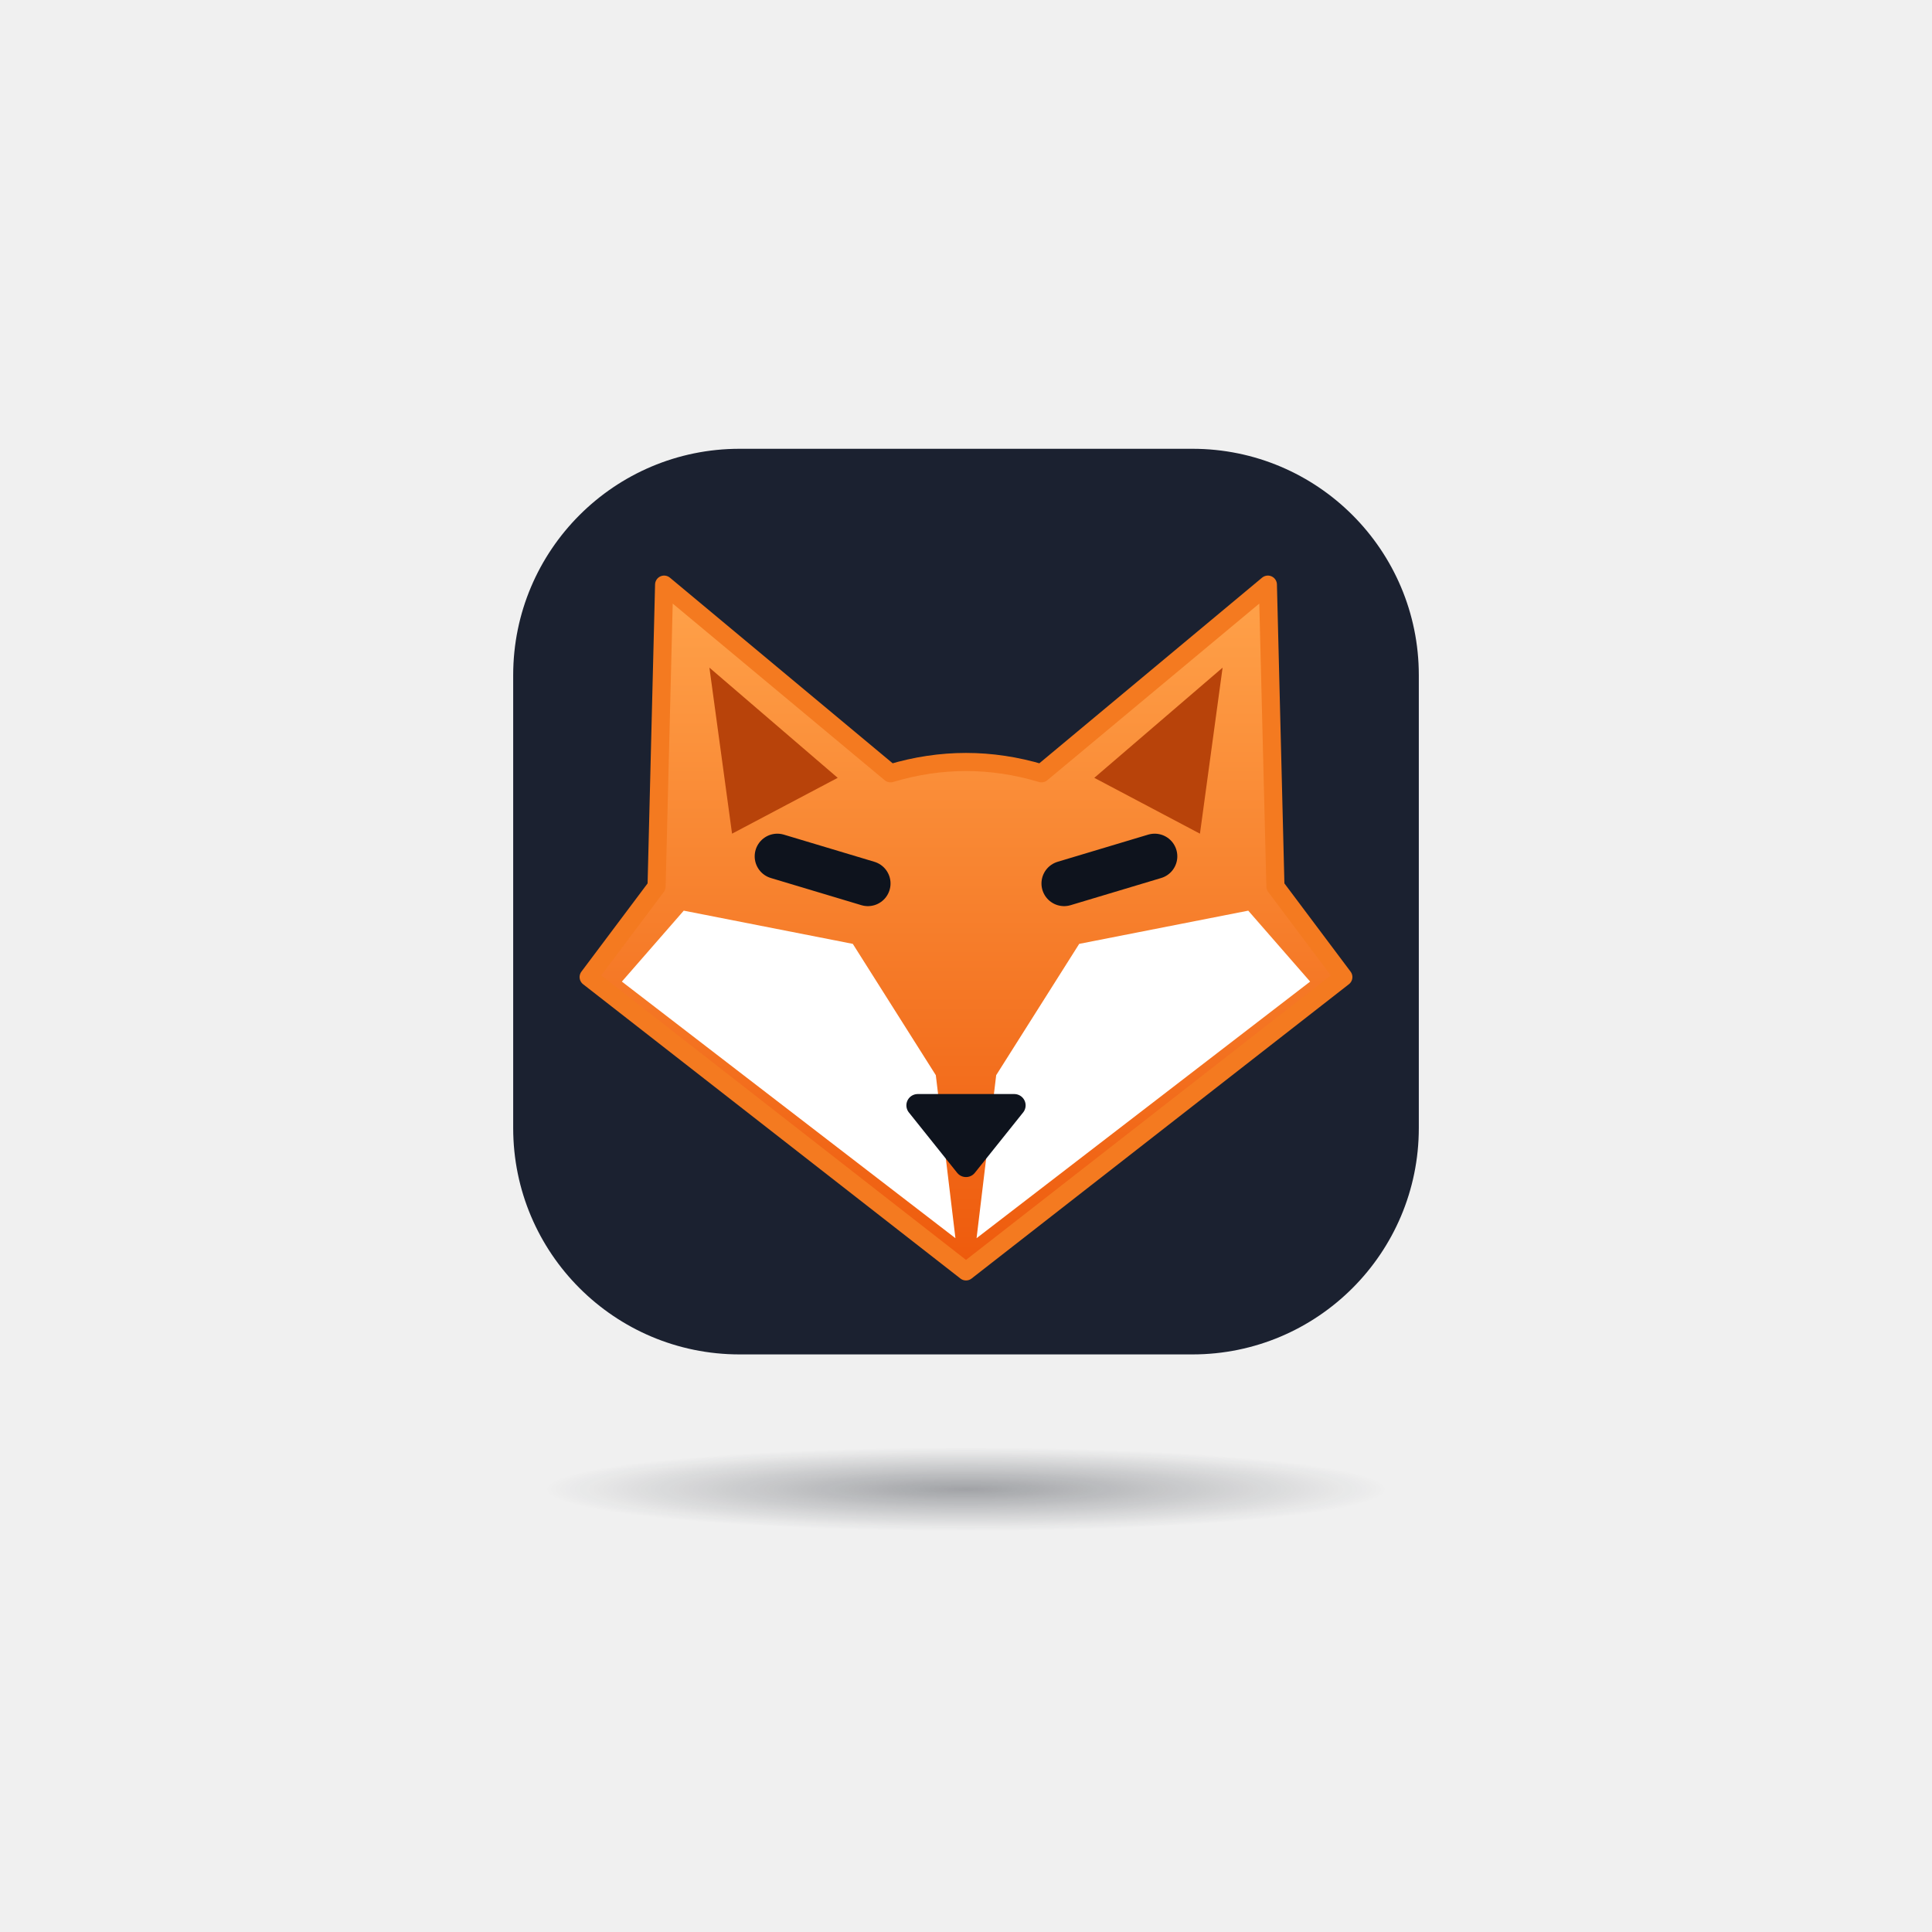
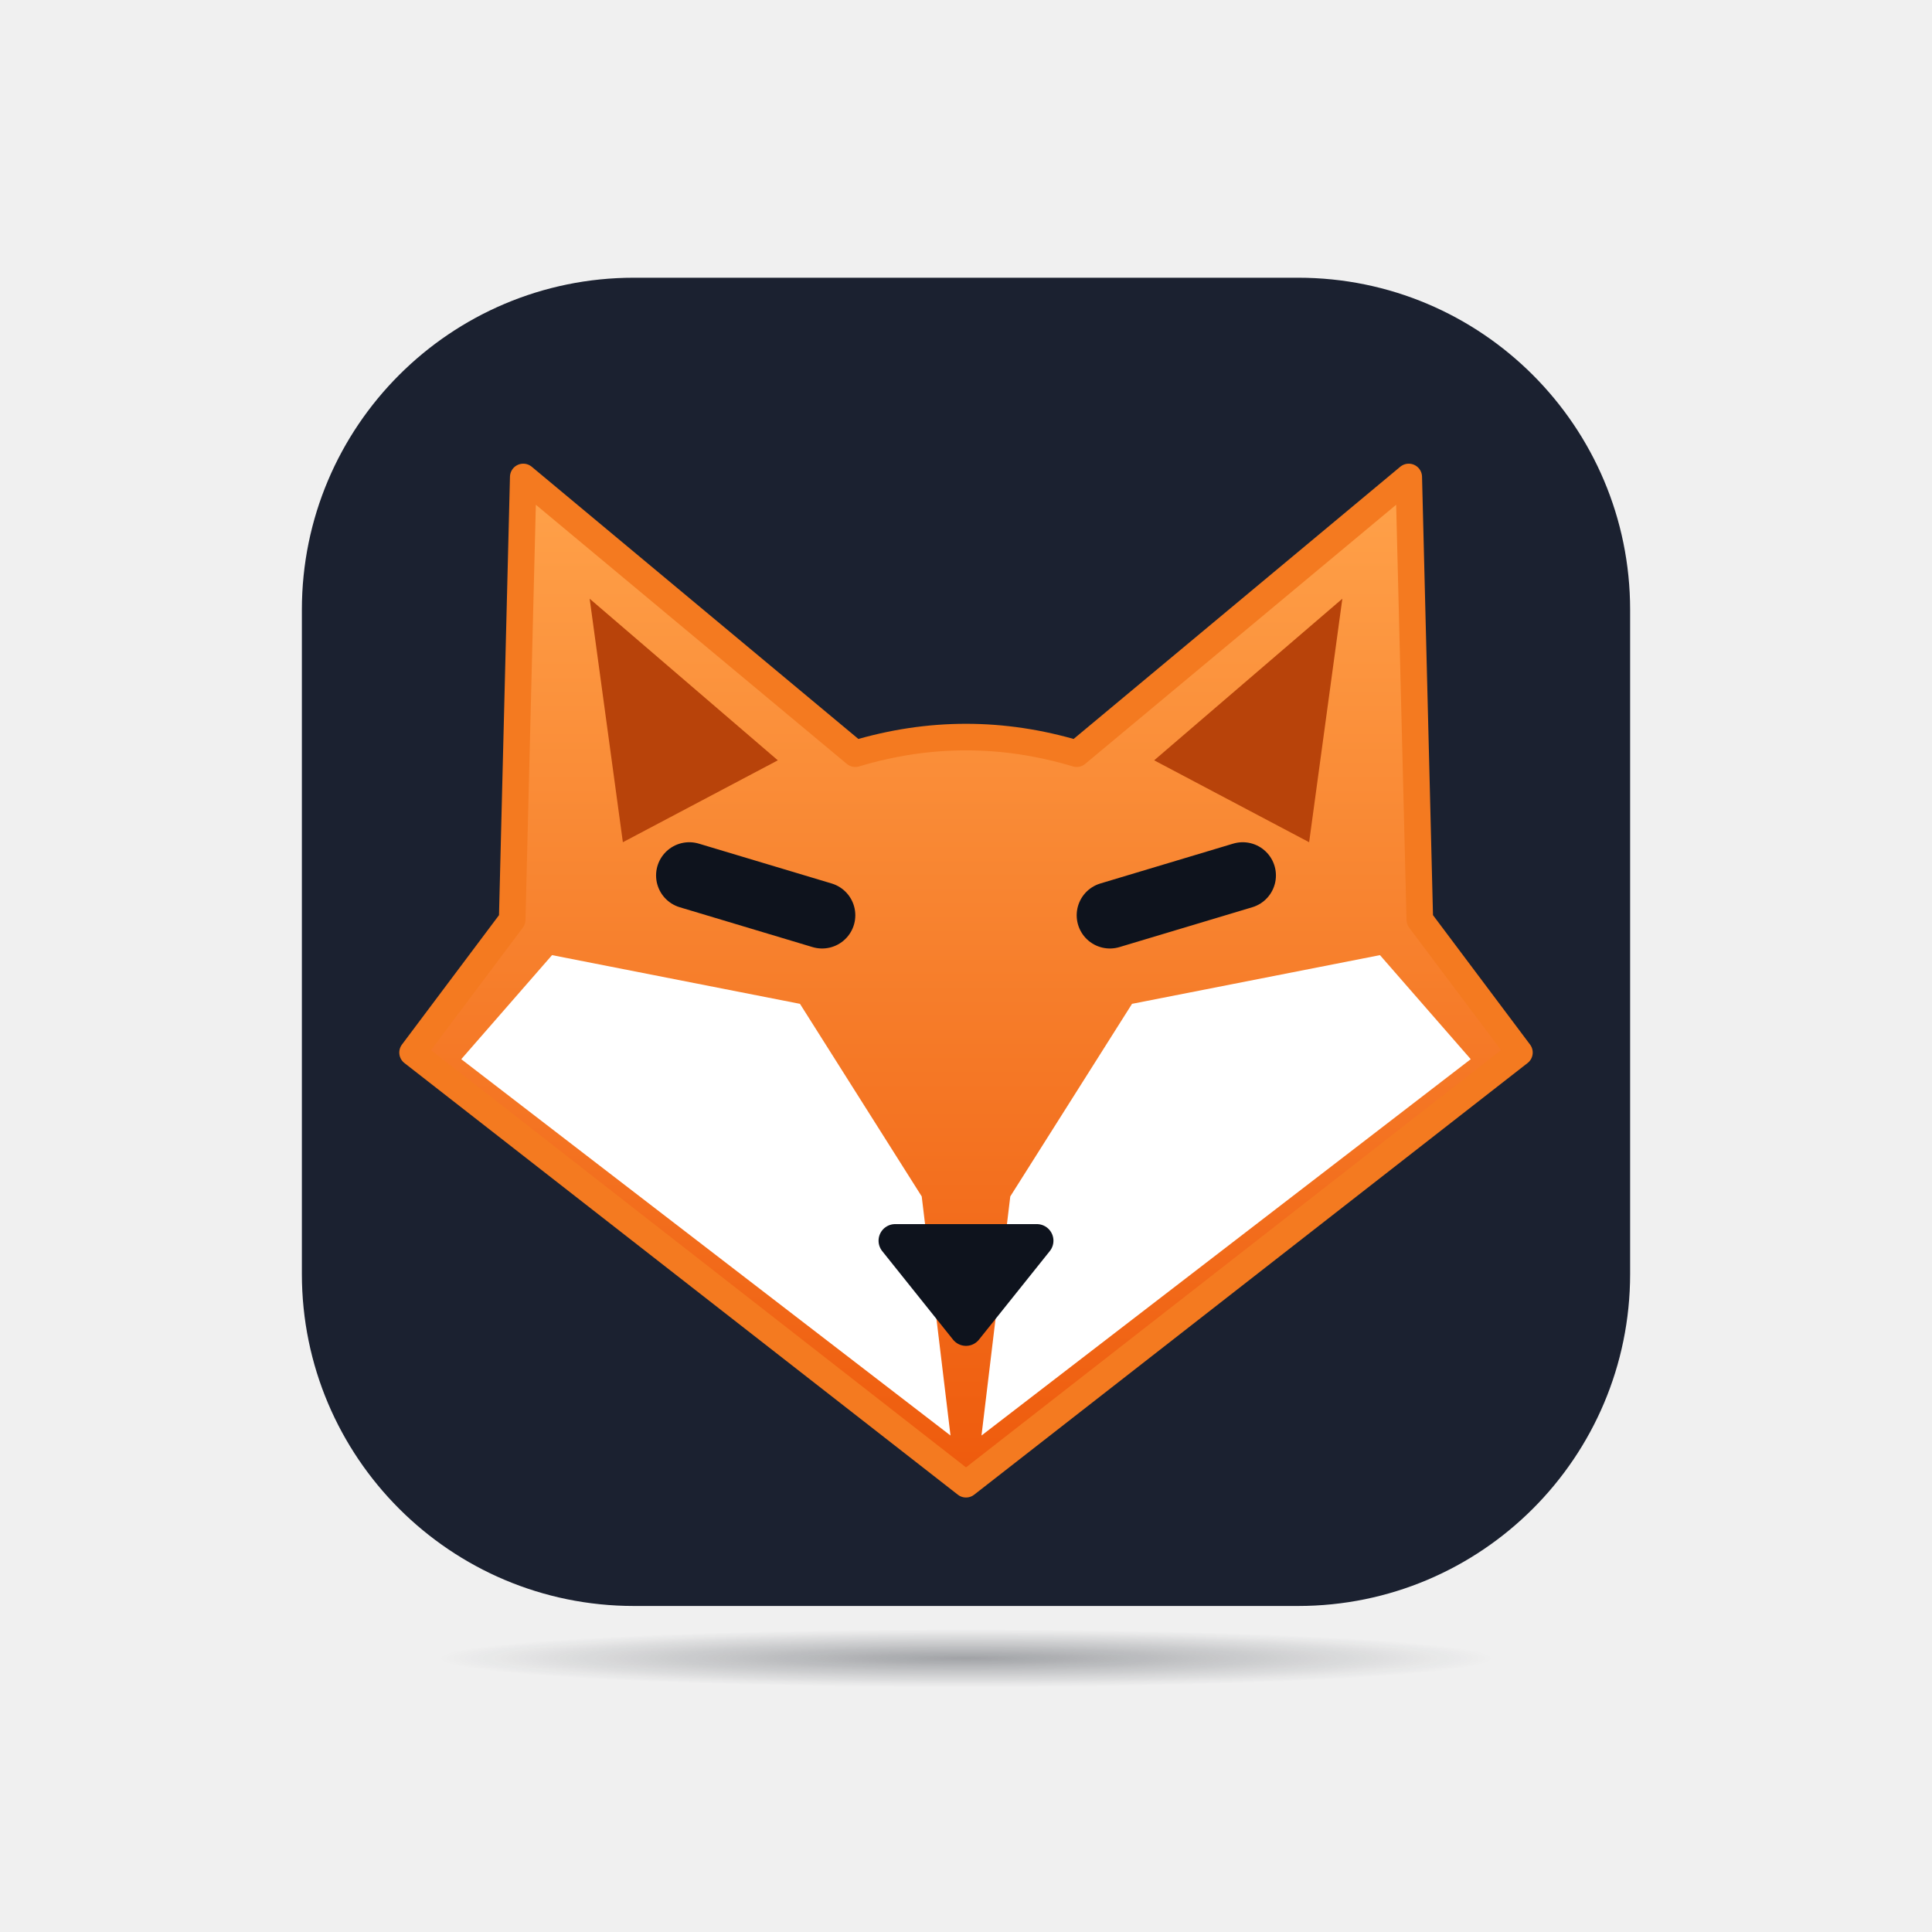
<svg xmlns="http://www.w3.org/2000/svg" width="1200" height="1200" viewBox="0 0 1200 1200" fill="none" role="img" aria-labelledby="vp-title vp-description">
  <defs>
    <linearGradient id="vp-fox-fill" x1="0" y1="0" x2="0" y2="1">
      <stop offset="0" stop-color="#FFA24A" />
      <stop offset="1" stop-color="#EE5A0C" />
    </linearGradient>
    <linearGradient id="vp-gleam" x1="0" y1="0" x2="1" y2="0">
      <stop offset="0" stop-color="#ffffff" stop-opacity="0" />
      <stop offset=".5" stop-color="#ffffff" stop-opacity=".22" />
      <stop offset="1" stop-color="#ffffff" stop-opacity="0" />
    </linearGradient>
    <radialGradient id="vp-ground" cx=".5" cy=".5" r=".5">
      <stop offset="0" stop-color="#0E131D" stop-opacity=".35" />
      <stop offset="1" stop-color="#0E131D" stop-opacity="0" />
    </radialGradient>
    <clipPath id="vp-tile-clip">
      <rect x="2" y="2" width="60" height="60" rx="15" />
    </clipPath>
  </defs>
  <style>
    /* One shared 8s cycle. The SVG needs no script, font or external image. */
-     .vp-fox{transform-origin:600px 860px;animation:vp-hello 8s ease-in-out infinite}
+     .vp-fox{transform-origin:600px 997px;animation:vp-hello 8s ease-in-out infinite}
    .vp-eye-left,.vp-eye-right{transform-box:fill-box;transform-origin:center}
    .vp-eye-left{animation:vp-blink 8s ease-in-out infinite}
    .vp-eye-right{animation:vp-wink 8s ease-in-out infinite}
-     .vp-wave{opacity:0;transform-origin:600px 560px;animation:vp-voice 8s ease-in-out infinite}
+     .vp-wave{opacity:0;transform-origin:600px 585px;animation:vp-voice 8s ease-in-out infinite}
    .vp-wave-2{animation-delay:.18s}
    .vp-wave-3{animation-delay:.36s}
    .vp-shine{opacity:0;animation:vp-light 8s linear infinite}
-     .vp-shadow{transform-origin:600px 925px;animation:vp-grounding 8s ease-in-out infinite}
+     .vp-shadow{transform-origin:600px 1030px;animation:vp-grounding 8s ease-in-out infinite}
    @keyframes vp-hello{
      0%,8%,49%,100%{transform:translateY(0) rotate(0deg) scale(1)}
      13%{transform:translateY(7px) rotate(0deg) scale(1.015,.985)}
      22%{transform:translateY(-20px) rotate(-3deg) scale(.99,1.01)}
      32%{transform:translateY(-10px) rotate(2deg) scale(1)}
      41%{transform:translateY(0) rotate(-.6deg) scale(1)}
      67%{transform:translateY(-6px) rotate(0deg) scale(1)}
      84%{transform:translateY(0) rotate(0deg) scale(1)}
    }
    @keyframes vp-blink{
      0%,68%,73%,100%{transform:scaleY(1)}
      70%,71%{transform:scaleY(.2)}
    }
    @keyframes vp-wink{
      0%,25%,34%,68%,73%,100%{transform:scaleY(1)}
      28%,30%{transform:scaleY(.2)}
      70%,71%{transform:scaleY(.2)}
    }
    @keyframes vp-voice{
      0%,12%,50%,100%{opacity:0;transform:scaleX(.94)}
      24%{opacity:.85;transform:scaleX(1)}
      40%{opacity:0;transform:scaleX(1.05)}
      58%{opacity:0;transform:scaleX(.96)}
      68%{opacity:.4;transform:scaleX(1)}
      83%{opacity:0;transform:scaleX(1.04)}
    }
    @keyframes vp-light{
      0%,43%{opacity:0;transform:translateX(-40px)}
      47%{opacity:1;transform:translateX(-20px)}
      63%{opacity:1;transform:translateX(70px)}
      65%,100%{opacity:0;transform:translateX(80px)}
    }
    @keyframes vp-grounding{
      0%,8%,49%,84%,100%{opacity:.8;transform:scaleX(1)}
      13%{opacity:1;transform:scaleX(1.04)}
      22%{opacity:.45;transform:scaleX(.88)}
      32%{opacity:.6;transform:scaleX(.94)}
      67%{opacity:.65;transform:scaleX(.97)}
    }
    @media(prefers-reduced-motion:reduce){
      .vp-fox,.vp-eye-left,.vp-eye-right,.vp-wave,.vp-shine,.vp-shadow{animation:none!important}
      .vp-wave,.vp-shine{opacity:0}
    }
  </style>
  <g aria-hidden="true">
-     <ellipse class="vp-shadow" cx="600" cy="925" rx="260" ry="26" fill="url(#vp-ground)" />
+     <ellipse class="vp-shadow" cx="600" cy="1030" rx="330" ry="18" fill="url(#vp-ground)" />
    <g stroke="#FF8A2A" stroke-linecap="round">
-       <path class="vp-wave vp-wave-1" d="M248 490Q222 560 248 630M952 490Q978 560 952 630" stroke-width="16" />
-       <path class="vp-wave vp-wave-2" d="M196 450Q154 560 196 670M1004 450Q1046 560 1004 670" stroke-width="13" />
-       <path class="vp-wave vp-wave-3" d="M144 412Q86 560 144 708M1056 412Q1114 560 1056 708" stroke-width="10" />
+       <path class="vp-wave vp-wave-1" d="M150 505Q120 585 150 665M1050 505Q1080 585 1050 665" stroke-width="18" />
+       <path class="vp-wave vp-wave-2" d="M104 460Q56 585 104 710M1096 460Q1144 585 1096 710" stroke-width="15" />
+       <path class="vp-wave vp-wave-3" d="M58 418Q-6 585 58 752M1142 418Q1206 585 1142 752" stroke-width="12" />
    </g>
  </g>
  <g class="vp-fox">
-     <g transform="translate(300 260) scale(9.375)">
+     <g transform="translate(160 145) scale(13.75)">
      <rect x="2" y="2" width="60" height="60" rx="15" fill="#1B2130" />
      <path fill="url(#vp-fox-fill)" stroke="#F47A20" stroke-width="1.2" stroke-linejoin="round" d="M12 11 L27 23.5 Q32 22 37 23.5 L52 11 L52.5 31 L57 37 L32 56.5 L7 37 L11.5 31 Z" />
      <path fill="#B8430A" d="M15 16.5 L23.5 23.8 L16.5 27.5 Z M49 16.5 L40.5 23.8 L47.5 27.5 Z" />
      <path fill="#FFFFFF" d="M9.2 37.3 L13.3 32.6 L24.5 34.8 L30 43.5 L31.3 54.3 Z M54.8 37.3 L50.7 32.6 L39.5 34.8 L34 43.5 L32.7 54.3 Z" />
      <g fill="none" stroke="#0E131D" stroke-width="3" stroke-linecap="round">
        <path class="vp-eye-left" d="M19.5 29 L25.5 30.8" />
        <path class="vp-eye-right" d="M44.5 29 L38.5 30.8" />
      </g>
      <path fill="#0E131D" stroke="#0E131D" stroke-width="1.5" stroke-linejoin="round" d="M28.8 45.5 H35.2 L32 49.5 Z" />
      <g clip-path="url(#vp-tile-clip)">
        <path class="vp-shine" d="M-10 -4H6L22 68H6Z" fill="url(#vp-gleam)" />
      </g>
    </g>
  </g>
</svg>
